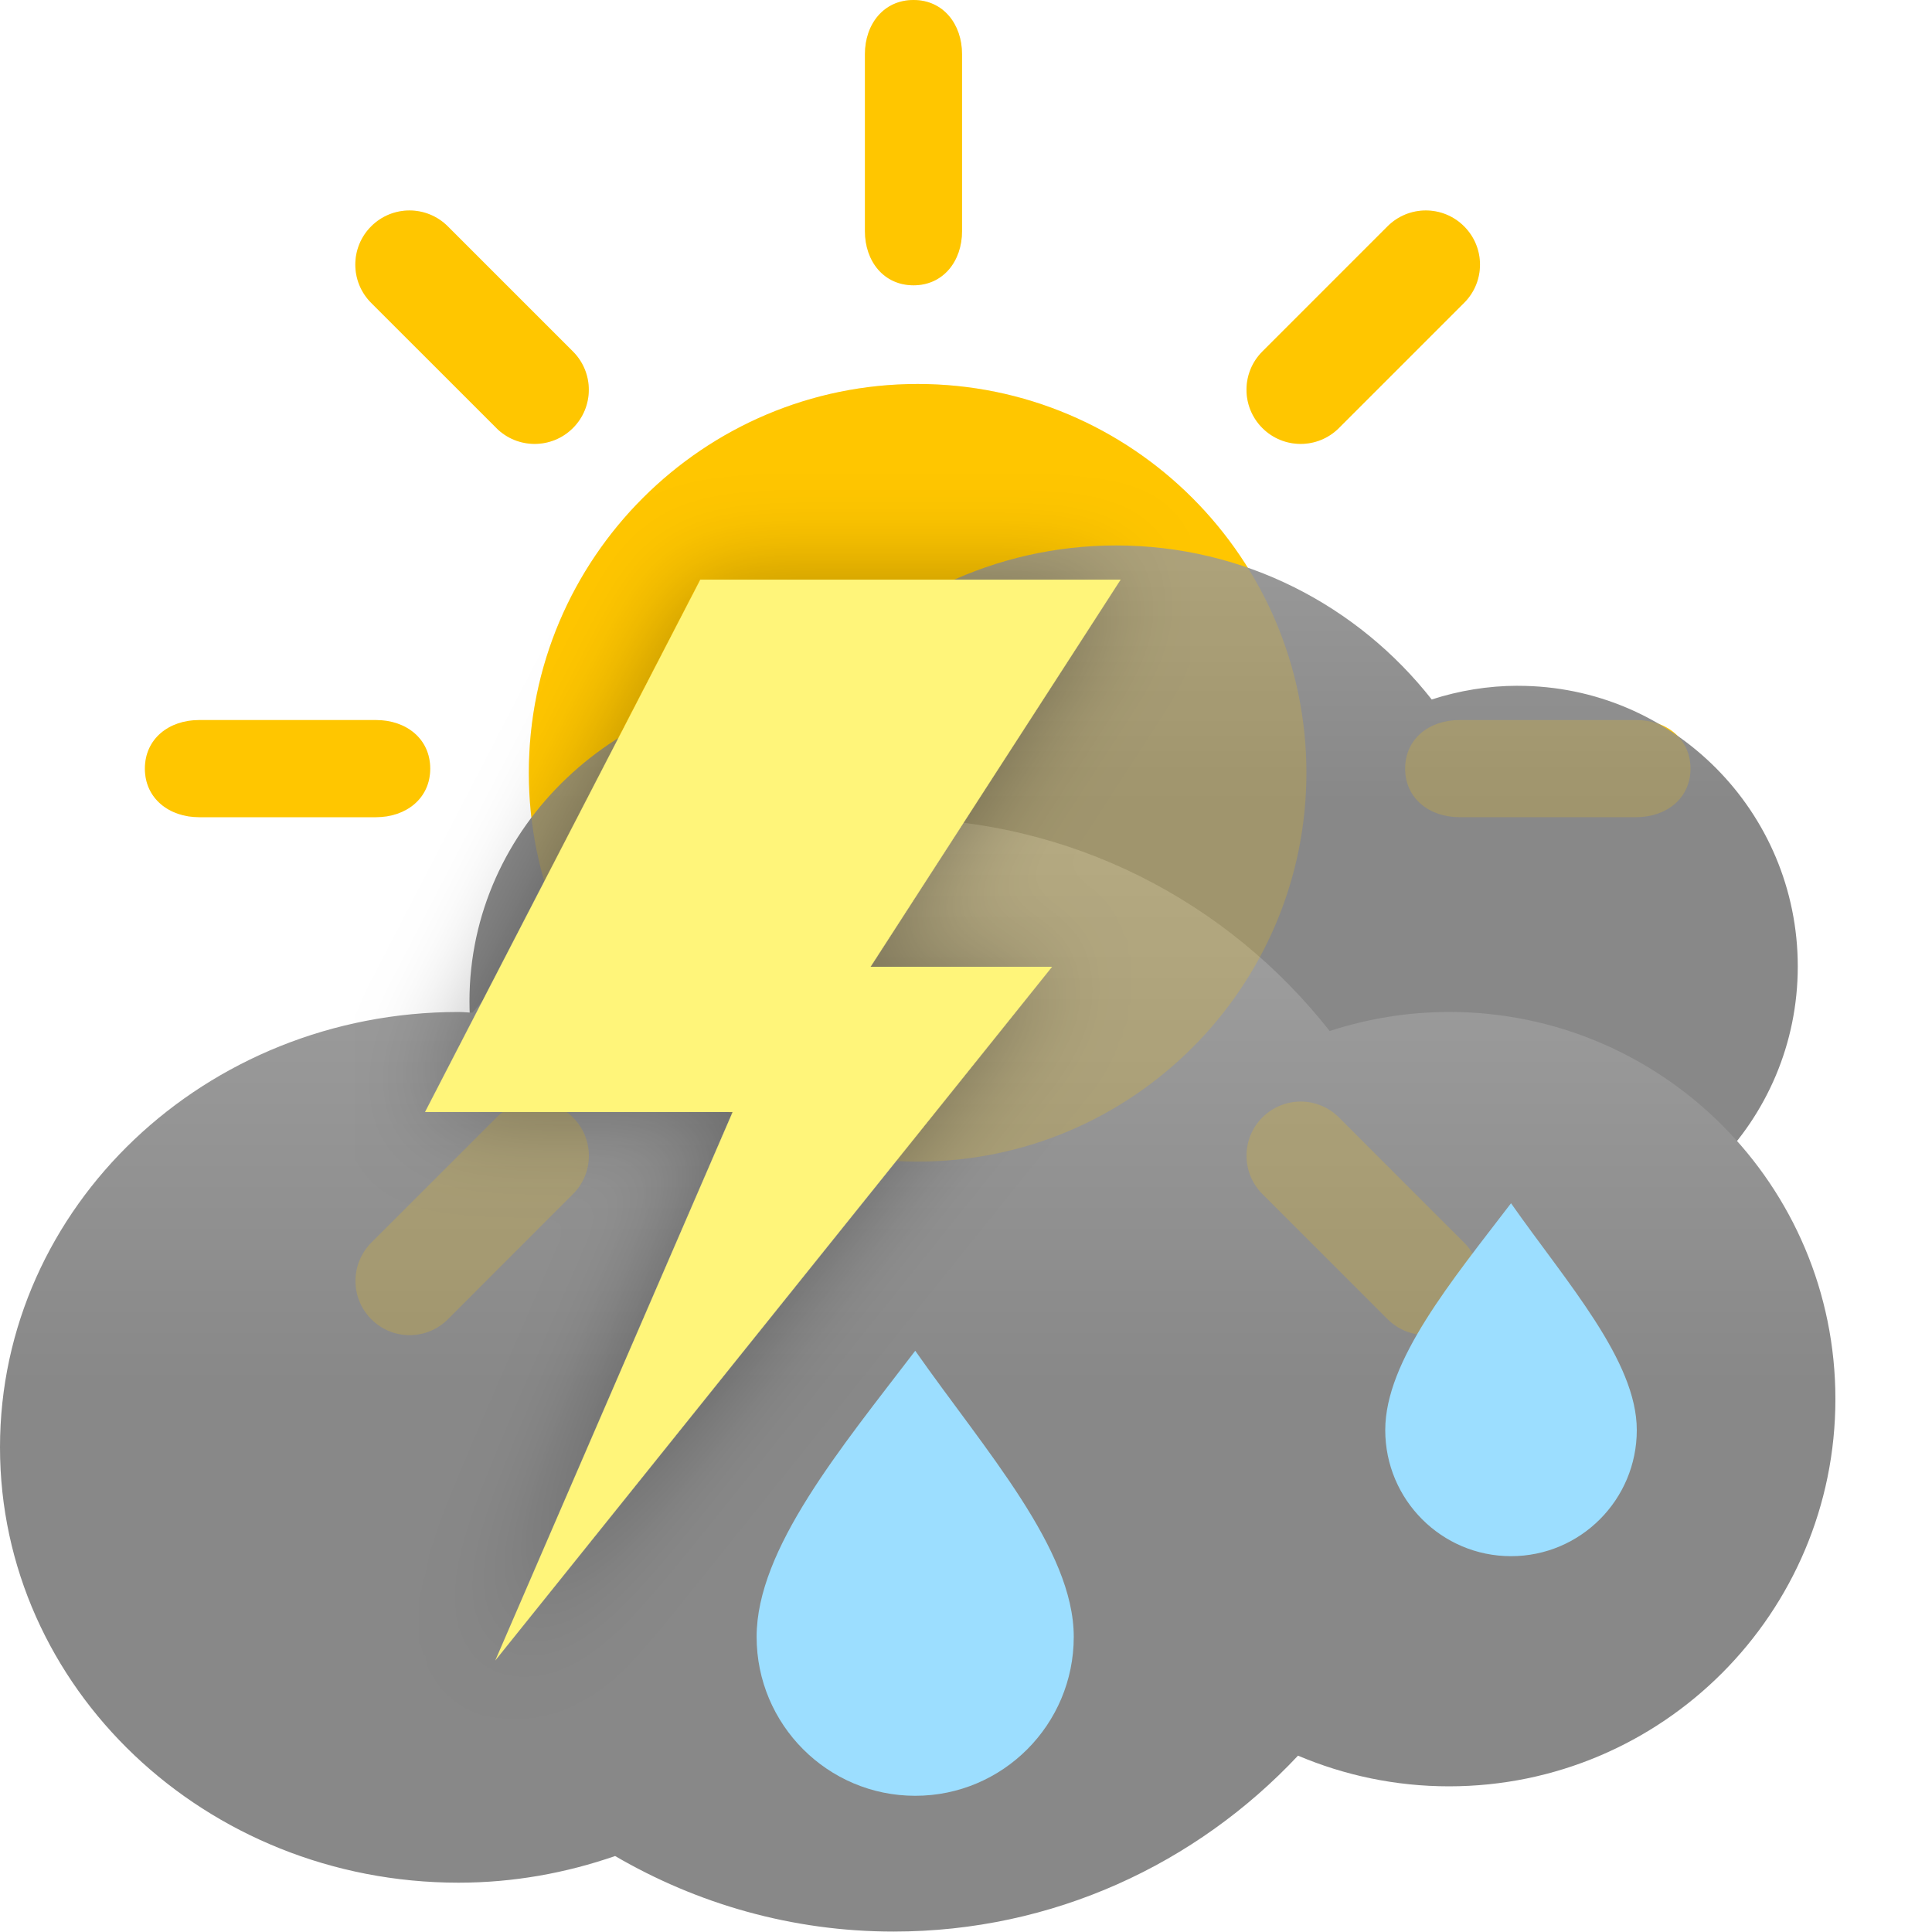
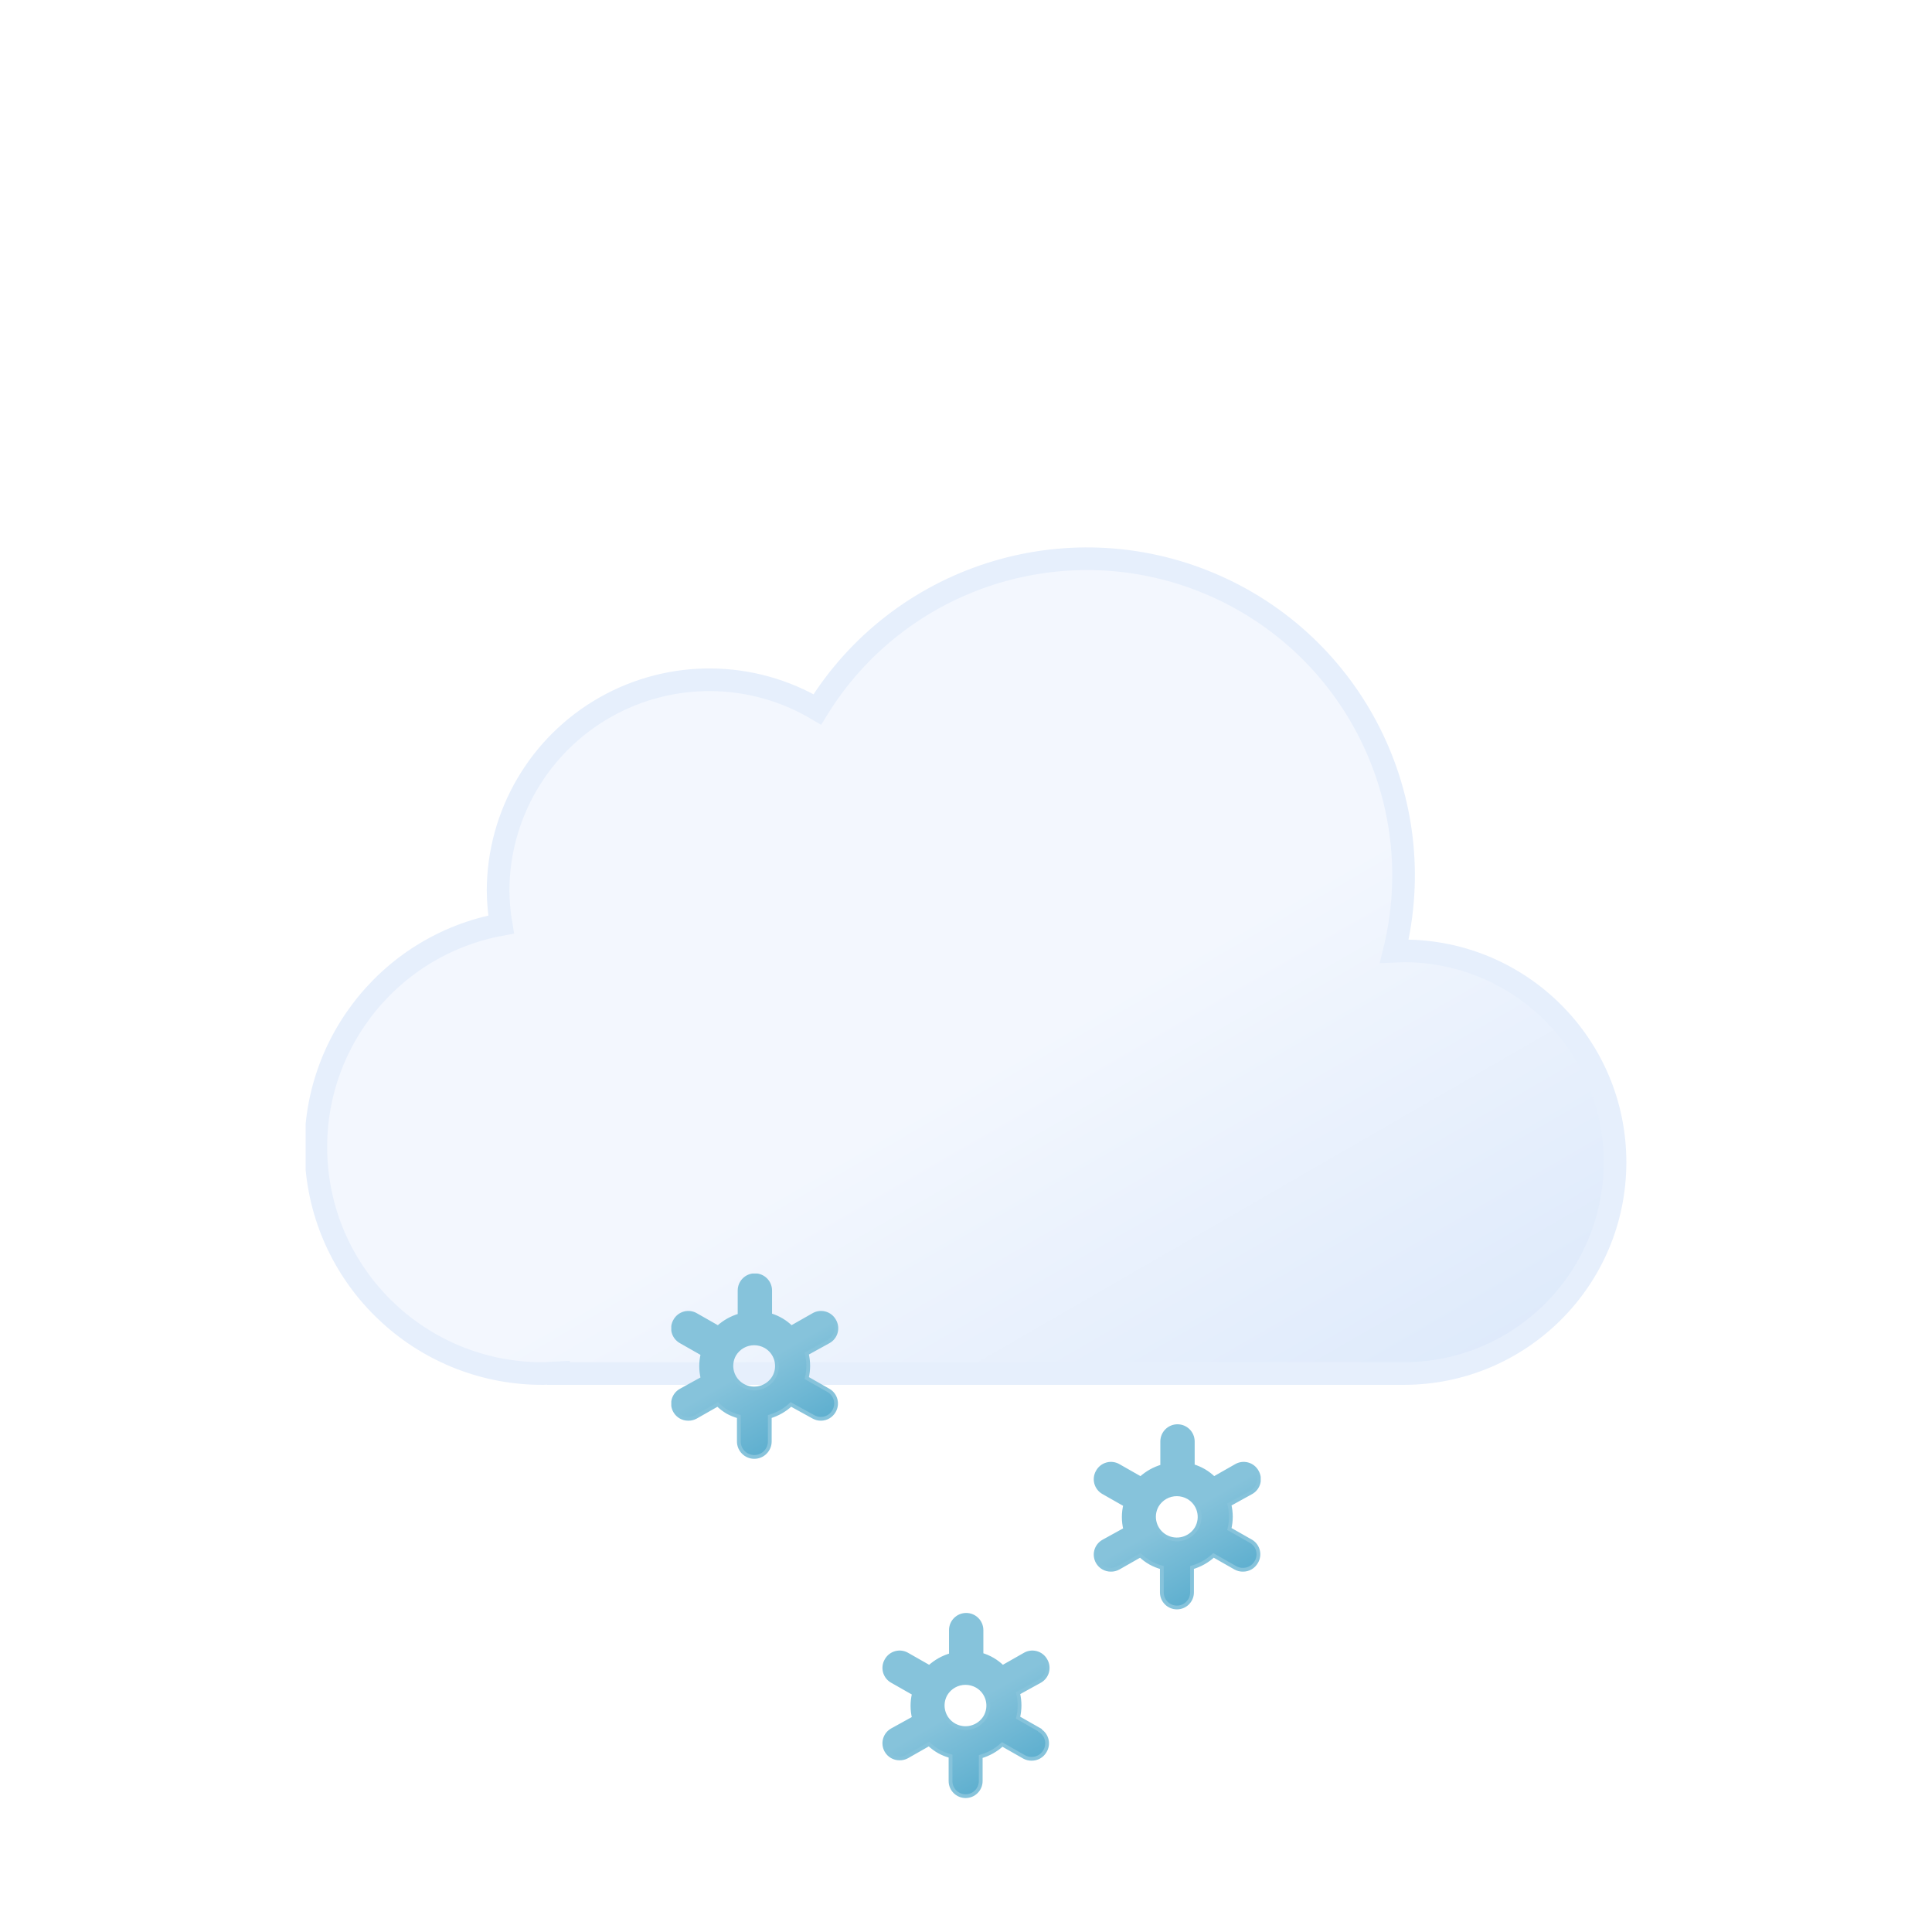
- <svg xmlns="http://www.w3.org/2000/svg" viewBox="0 0 40 40">
+ <svg xmlns="http://www.w3.org/2000/svg" xmlns:xlink="http://www.w3.org/1999/xlink" viewBox="0 0 512 512">
  <defs>
-     <linearGradient id="wolke-dunkel" gradientTransform="matrix(27.28 0 0 16.564 23010.72 -848.0467)" gradientUnits="userSpaceOnUse" x1="-842.641" x2="-842.641" y1="52.204" y2="51.196">
-       <stop offset="0" stop-color="#888" />
-       <stop offset="1" stop-color="#bebebe" />
+     <linearGradient id="a" x1="99.5" x2="232.6" y1="30.7" y2="261.4" gradientUnits="userSpaceOnUse">
+       <stop offset="0" stop-color="#f3f7fe" />
+       <stop offset=".5" stop-color="#f3f7fe" />
+       <stop offset="1" stop-color="#deeafb" />
    </linearGradient>
-     <linearGradient id="wolke-dunkel-2" gradientUnits="userSpaceOnUse" x1="19.592" y1="39.742" x2="19.592" y2="38.742" gradientTransform="matrix(38 0 0 23.047 -725.5 -887.2656)">
-       <stop offset="0" style="stop-color:#888" />
-       <stop offset="1" style="stop-color:#bebebe" />
+     <linearGradient id="b" x1="11.4" x2="32.8" y1="5.9" y2="43.1" gradientUnits="userSpaceOnUse">
+       <stop offset="0" stop-color="#86c3db" />
+       <stop offset=".5" stop-color="#86c3db" />
+       <stop offset="1" stop-color="#5eafcf" />
    </linearGradient>
-     <filter id="flash-shadow">
-       <feDropShadow dx="0" dy="0" flood-color="#000" flood-opacity="0.3" stdDeviation="1" />
-     </filter>
+     <linearGradient xlink:href="#b" id="c" x1="67.4" x2="88.8" y1="95.9" y2="133.1" />
+     <linearGradient xlink:href="#b" id="d" x1="123.4" x2="144.8" y1="45.9" y2="83.1" />
+     <symbol id="e" viewBox="0 0 350 222">
+       <path fill="url(#a)" stroke="#e6effc" stroke-miterlimit="10" stroke-width="6" d="m291 107-2.5.1A83.9 83.9 0 00135.6 43 56 56 0 0051 91a56.6 56.6 0 00.8 9A60 60 0 0063 219l4-.2v.2h224a56 56 0 000-112Z" />
+     </symbol>
+     <symbol id="f" viewBox="0 0 156.2 139">
+       <path fill="url(#b)" stroke="#86c3db" stroke-miterlimit="10" d="m41.7 31-5.8-3.3a13.7 13.7 0 000-6.5l5.8-3.2a4 4 0 001.5-5.5 4 4 0 00-5.6-1.5l-5.8 3.3a13.6 13.6 0 00-2.6-2 13.8 13.8 0 00-3-1.3V4.5a4 4 0 00-8.1 0v6.6a14.3 14.3 0 00-5.7 3.2L6.6 11A4 4 0 001 12.5 4 4 0 002.5 18l5.8 3.3a13.7 13.7 0 000 6.5L2.5 31A4 4 0 001 36.5a4 4 0 003.5 2 4 4 0 002-.5l5.8-3.3a13.6 13.6 0 002.6 2 13.8 13.8 0 003 1.2v6.6a4 4 0 008.2 0v-6.6a14.2 14.2 0 005.6-3.2l6 3.3a4 4 0 002 .5 4 4 0 003.4-2 4 4 0 00-1.4-5.5ZM19 29.7a6 6 0 01-2.3-8.2 6.1 6.1 0 015.3-3 6.2 6.2 0 013 .8 6 6 0 012.2 8.2 6.1 6.1 0 01-8.2 2.2Z" />
+       <path fill="url(#c)" stroke="#86c3db" stroke-miterlimit="10" d="m97.7 121-5.8-3.3a13.7 13.7 0 000-6.5l5.8-3.2a4 4 0 001.5-5.5 4 4 0 00-5.6-1.5l-5.8 3.3a13.6 13.6 0 00-2.6-2 13.8 13.8 0 00-3-1.3v-6.5a4 4 0 00-8.1 0v6.6a14.3 14.3 0 00-5.7 3.2l-5.8-3.3a4 4 0 00-5.6 1.5 4 4 0 001.5 5.5l5.8 3.3a13.7 13.7 0 000 6.5l-5.8 3.2a4 4 0 00-1.5 5.5 4 4 0 003.5 2 4 4 0 002-.5l5.8-3.3a13.6 13.6 0 002.7 2 13.8 13.8 0 003 1.2v6.6a4 4 0 008 0V128a14.2 14.2 0 005.7-3.2l5.8 3.3a4 4 0 002 .5 4 4 0 003.5-2 4 4 0 00-1.3-5.5ZM75 119.7a6 6 0 01-2.3-8.2 6.1 6.1 0 015.3-3 6.2 6.2 0 013 .8 6 6 0 012.2 8.2 6.1 6.1 0 01-8.2 2.2Z" />
+       <path fill="url(#d)" stroke="#86c3db" stroke-miterlimit="10" d="m153.7 71-5.8-3.3a13.7 13.7 0 000-6.5l5.8-3.2a4 4 0 001.5-5.5 4 4 0 00-5.6-1.5l-5.8 3.3a13.6 13.6 0 00-2.6-2 13.8 13.8 0 00-3-1.3v-6.5a4 4 0 00-8.1 0v6.6a14.3 14.3 0 00-5.7 3.2l-5.8-3.3a4 4 0 00-5.6 1.5 4 4 0 001.5 5.5l5.8 3.3a13.7 13.7 0 000 6.5l-5.8 3.2a4 4 0 00-1.5 5.5 4 4 0 003.5 2 4 4 0 002-.5l5.8-3.3a13.6 13.6 0 002.7 2 13.8 13.8 0 003 1.2v6.6a4 4 0 008 0v-6.6a14.2 14.2 0 005.7-3.2l5.8 3.3a4 4 0 002 .5 4 4 0 003.5-2 4 4 0 00-1.3-5.5ZM131 69.7a6 6 0 01-2.3-8.2 6.1 6.1 0 015.3-3 6.2 6.2 0 013 .8 6 6 0 012.2 8.2 6.1 6.1 0 01-8.2 2.2Z" />
+     </symbol>
  </defs>
-   <path d="M27.721,8.862c-.438.438-1.147.438-1.585,0s-.438-1.147,0-1.585l2.591-2.591c.438-.438,1.148-.438,1.585,0,.439.438.44,1.147,0,1.585l-2.591,2.591ZM18.999,24.05c-4.438,0-8.05-3.613-8.05-8.05,0-4.439,3.612-8.05,8.05-8.05,4.438,0,8.049,3.612,8.049,8.05,0,4.437-3.611,8.05-8.049,8.05ZM10.277,8.862l-2.592-2.591c-.438-.438-.438-1.147,0-1.585.438-.438,1.148-.438,1.586,0l2.591,2.591c.438.438.438,1.147,0,1.585-.438.438-1.148.438-1.586,0ZM10.278,23.137c.438-.439,1.149-.438,1.586,0s.438,1.147,0,1.584l-2.591,2.593c-.438.439-1.148.439-1.585,0-.438-.438-.438-1.147,0-1.587l2.591-2.59ZM27.721,23.135l2.591,2.592c.441.438.441,1.146,0,1.584-.436.439-1.145.439-1.585,0l-2.591-2.59c-.438-.438-.438-1.148,0-1.586.44-.438,1.147-.438,1.585,0ZM19.918,4.786c0,.619-.388,1.121-1.005,1.121-.619-.001-1.006-.502-1.006-1.121V1.122c0-.62.387-1.122,1.006-1.122.618,0,1.005.502,1.005,1.122v3.664ZM7.786,16.919h-3.665c-.619,0-1.121-.388-1.121-1.005,0-.622.502-1.006,1.121-1.006h3.665c.62,0,1.121.384,1.121,1.006,0,.618-.501,1.005-1.121,1.005ZM30.214,14.908h3.663c.621,0,1.123.384,1.123,1.006,0,.618-.502,1.005-1.123,1.005h-3.663c-.62,0-1.122-.388-1.122-1.005,0-.622.501-1.006,1.122-1.006Z" fill="#ffc600" stroke-width="0" />
-   <path d="M31.43,14.198c-.626,0-1.224.102-1.788.284-1.523-1.939-3.881-3.189-6.533-3.189-2.524,0-4.785,1.133-6.309,2.916-.071-.002-.138-.01-.21-.01-3.795,0-6.87,2.922-6.87,6.529,0,3.607,3.075,6.531,6.87,6.531.825,0,1.613-.146,2.347-.399,1.227.717,2.648,1.133,4.171,1.133,2.391,0,4.541-1.018,6.061-2.64.694.298,1.458.462,2.262.462,3.2,0,5.79-2.6,5.79-5.807-.002-3.211-2.592-5.809-5.791-5.809Z" fill="url(#wolke-dunkel)" stroke-width="0" />
-   <path d="M30,20.952c-.863,0-1.691.141-2.471.394-2.105-2.678-5.363-4.402-9.029-4.402-3.489,0-6.609,1.564-8.718,4.022-.097-.002-.191-.014-.288-.014-5.244,0-9.494,4.036-9.494,9.013,0,4.979,4.25,9.014,9.494,9.014,1.14,0,2.228-.201,3.241-.552,1.697.989,3.662,1.564,5.765,1.564,3.307,0,6.275-1.405,8.374-3.642.96.407,2.017.635,3.126.635,4.419,0,8-3.59,8-8.018,0-4.427-3.581-8.015-8-8.015Z" fill="url(#wolke-dunkel-2)" stroke-width="0" />
-   <path d="M27.721,8.862c-.438.438-1.147.438-1.585,0s-.438-1.147,0-1.585l2.591-2.591c.438-.438,1.148-.438,1.585,0,.439.438.44,1.147,0,1.585l-2.591,2.591ZM18.999,24.05c-4.438,0-8.05-3.613-8.05-8.05,0-4.439,3.612-8.05,8.05-8.05,4.438,0,8.049,3.612,8.049,8.05,0,4.437-3.611,8.05-8.049,8.05ZM10.277,8.862l-2.592-2.591c-.438-.438-.438-1.147,0-1.585.438-.438,1.148-.438,1.586,0l2.591,2.591c.438.438.438,1.147,0,1.585-.438.438-1.148.438-1.586,0ZM10.278,23.137c.438-.439,1.149-.438,1.586,0s.438,1.147,0,1.584l-2.591,2.593c-.438.439-1.148.439-1.585,0-.438-.438-.438-1.147,0-1.587l2.591-2.59ZM27.721,23.135l2.591,2.592c.441.438.441,1.146,0,1.584-.436.439-1.145.439-1.585,0l-2.591-2.59c-.438-.438-.438-1.148,0-1.586.44-.438,1.147-.438,1.585,0ZM19.918,4.786c0,.619-.388,1.121-1.005,1.121-.619-.001-1.006-.502-1.006-1.121V1.122c0-.62.387-1.122,1.006-1.122.618,0,1.005.502,1.005,1.122v3.664ZM7.786,16.919h-3.665c-.619,0-1.121-.388-1.121-1.005,0-.622.502-1.006,1.121-1.006h3.665c.62,0,1.121.384,1.121,1.006,0,.618-.501,1.005-1.121,1.005ZM30.214,14.908h3.663c.621,0,1.123.384,1.123,1.006,0,.618-.502,1.005-1.123,1.005h-3.663c-.62,0-1.122-.388-1.122-1.005,0-.622.501-1.006,1.122-1.006Z" fill="#ffc600" isolation="isolate" opacity=".2" stroke-width="0" />
-   <path d="M31.284,32.219c-1.438,0-2.604-1.169-2.604-2.611,0-1.439,1.385-3.1,2.604-4.696,1.155,1.647,2.604,3.257,2.604,4.696,0,1.442-1.166,2.611-2.604,2.611ZM18.949,37.18c-1.813,0-3.284-1.474-3.284-3.291,0-1.818,1.745-3.908,3.284-5.923,1.456,2.078,3.282,4.105,3.282,5.923,0,1.817-1.469,3.291-3.282,3.291Z" fill="#9cdeff" stroke-width="0" />
-   <polygon filter="url(#flash-shadow)" points="23.202 12 18.023 20.016 21.782 20.016 10.254 34.379 15.17 23.023 8.8 23.023 14.5 12.001 23.202 12.001 23.202 12" fill="#fff57a" stroke-width="0" />
+   <use xlink:href="#e" width="350" height="222" transform="translate(81 145)" />
+   <use xlink:href="#f" width="156.2" height="139" transform="translate(177.9 337.5)" />
</svg>
